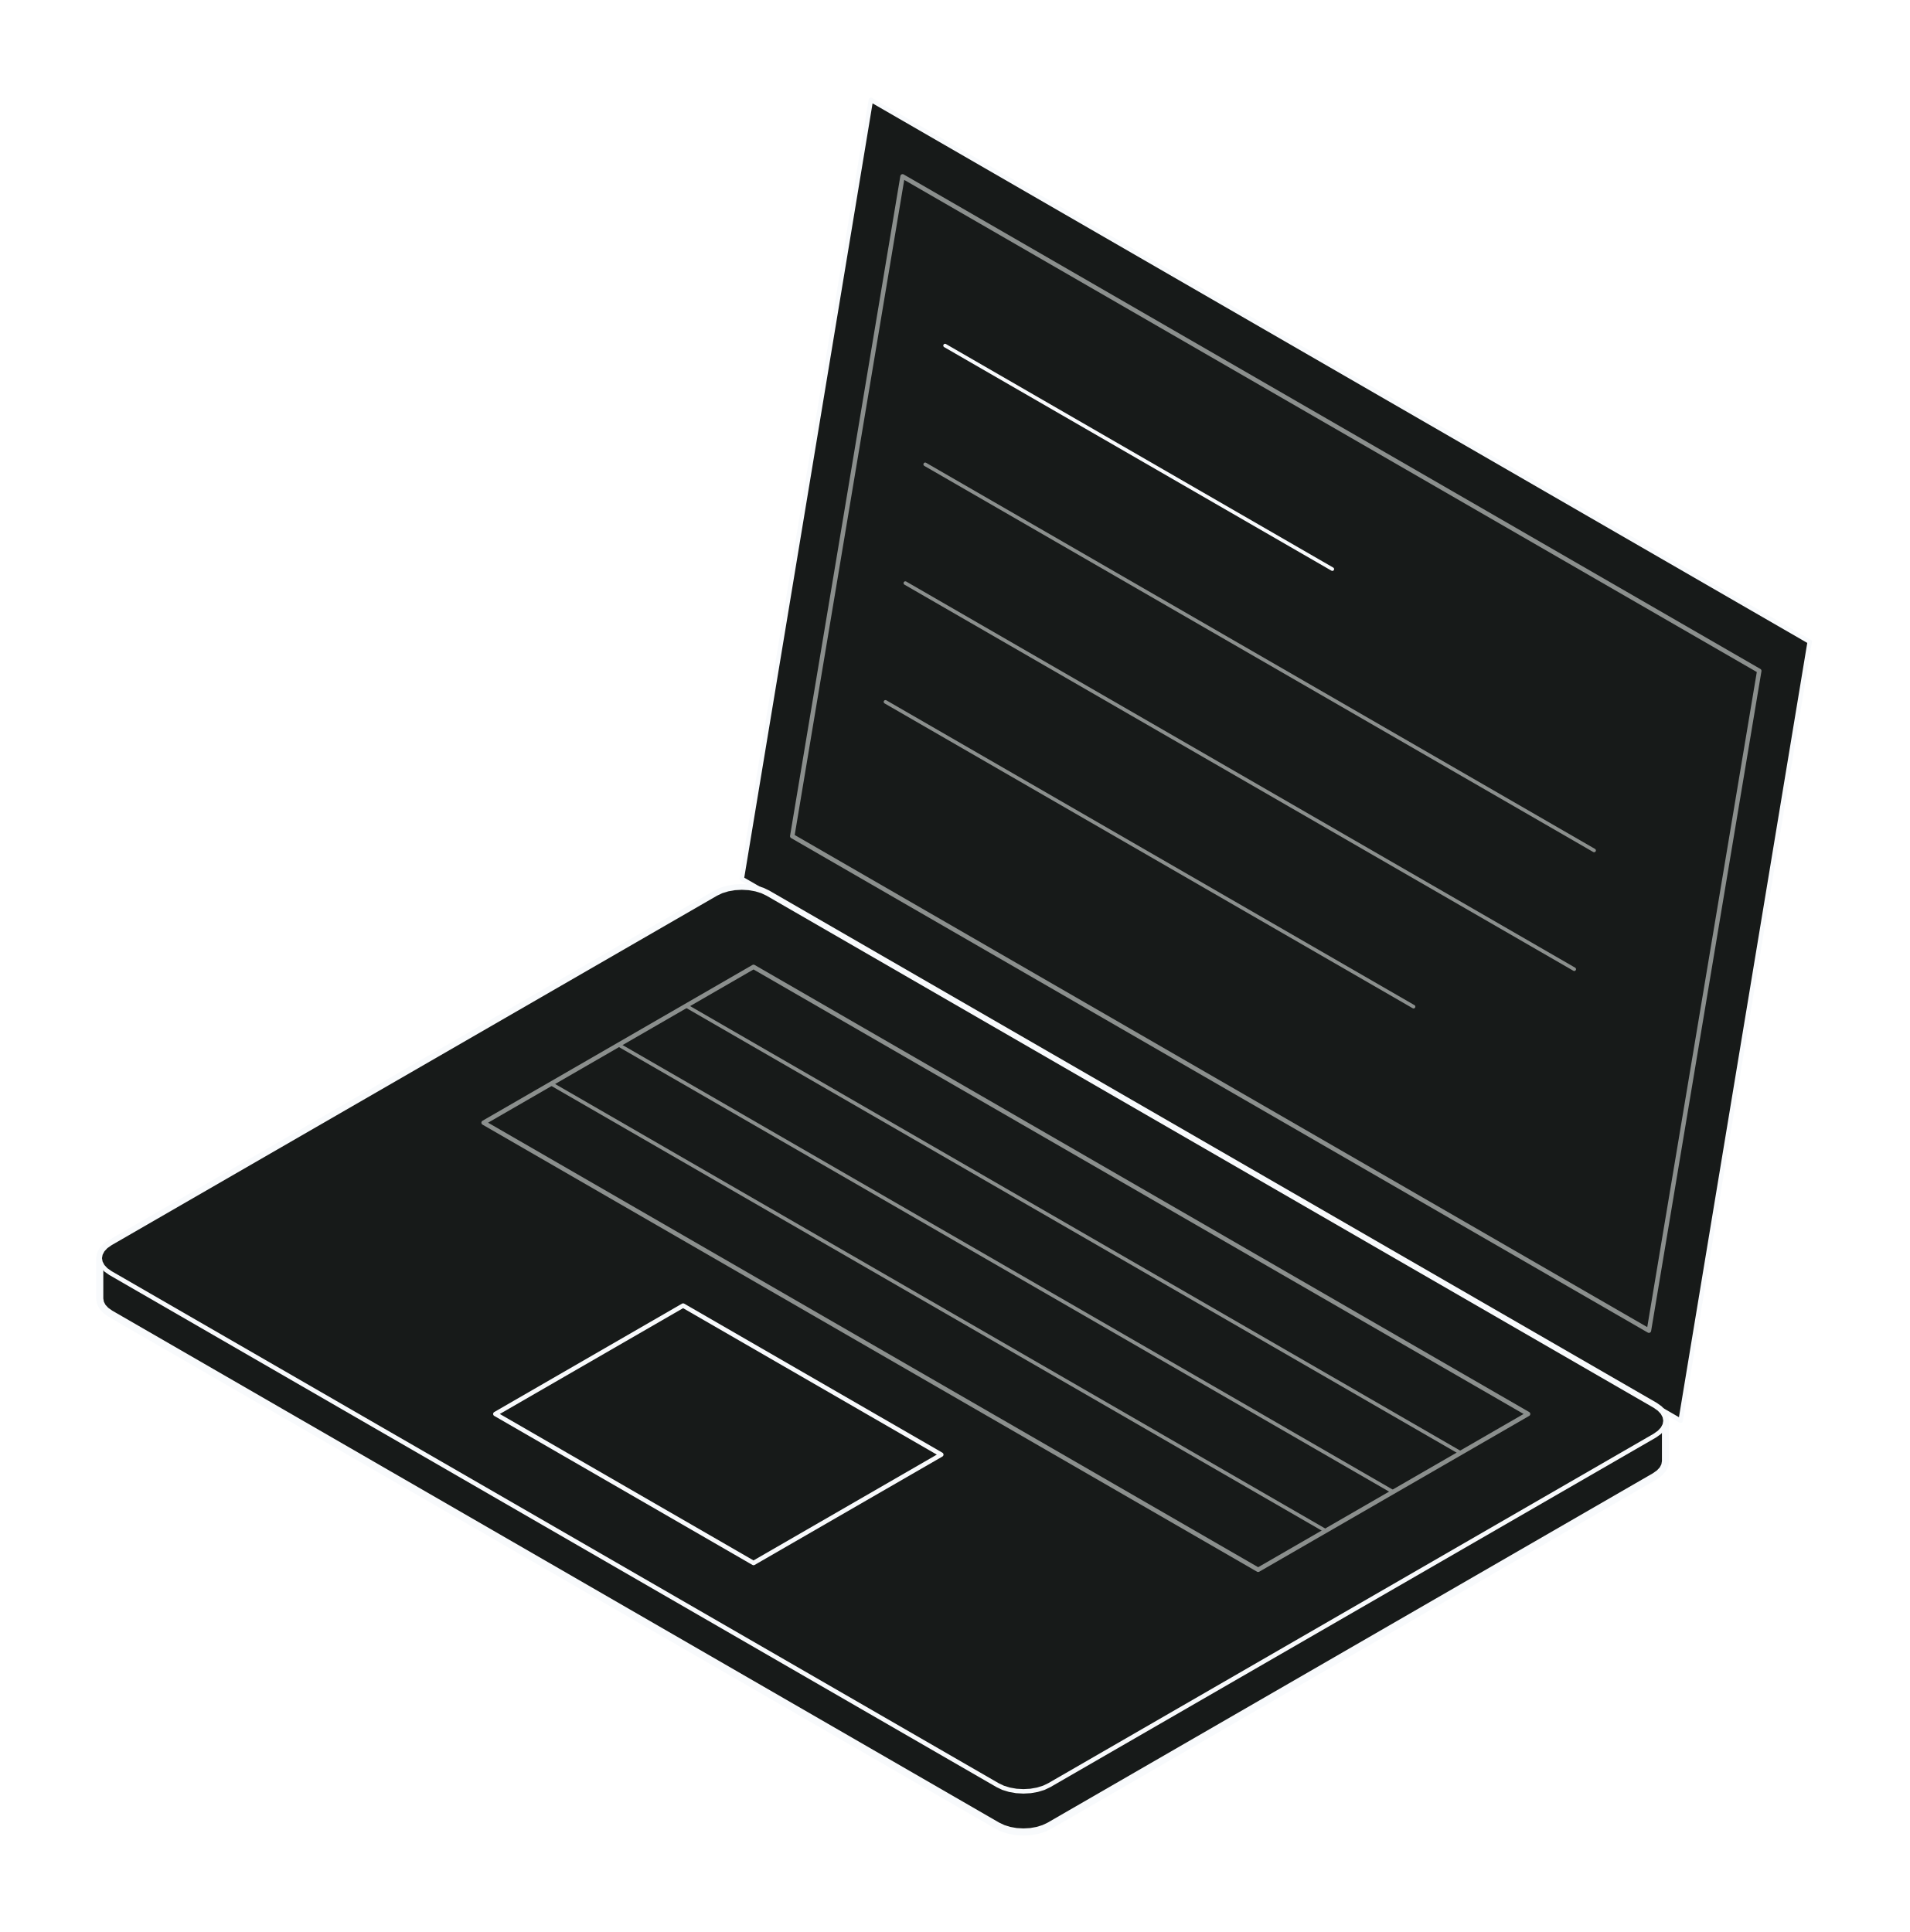
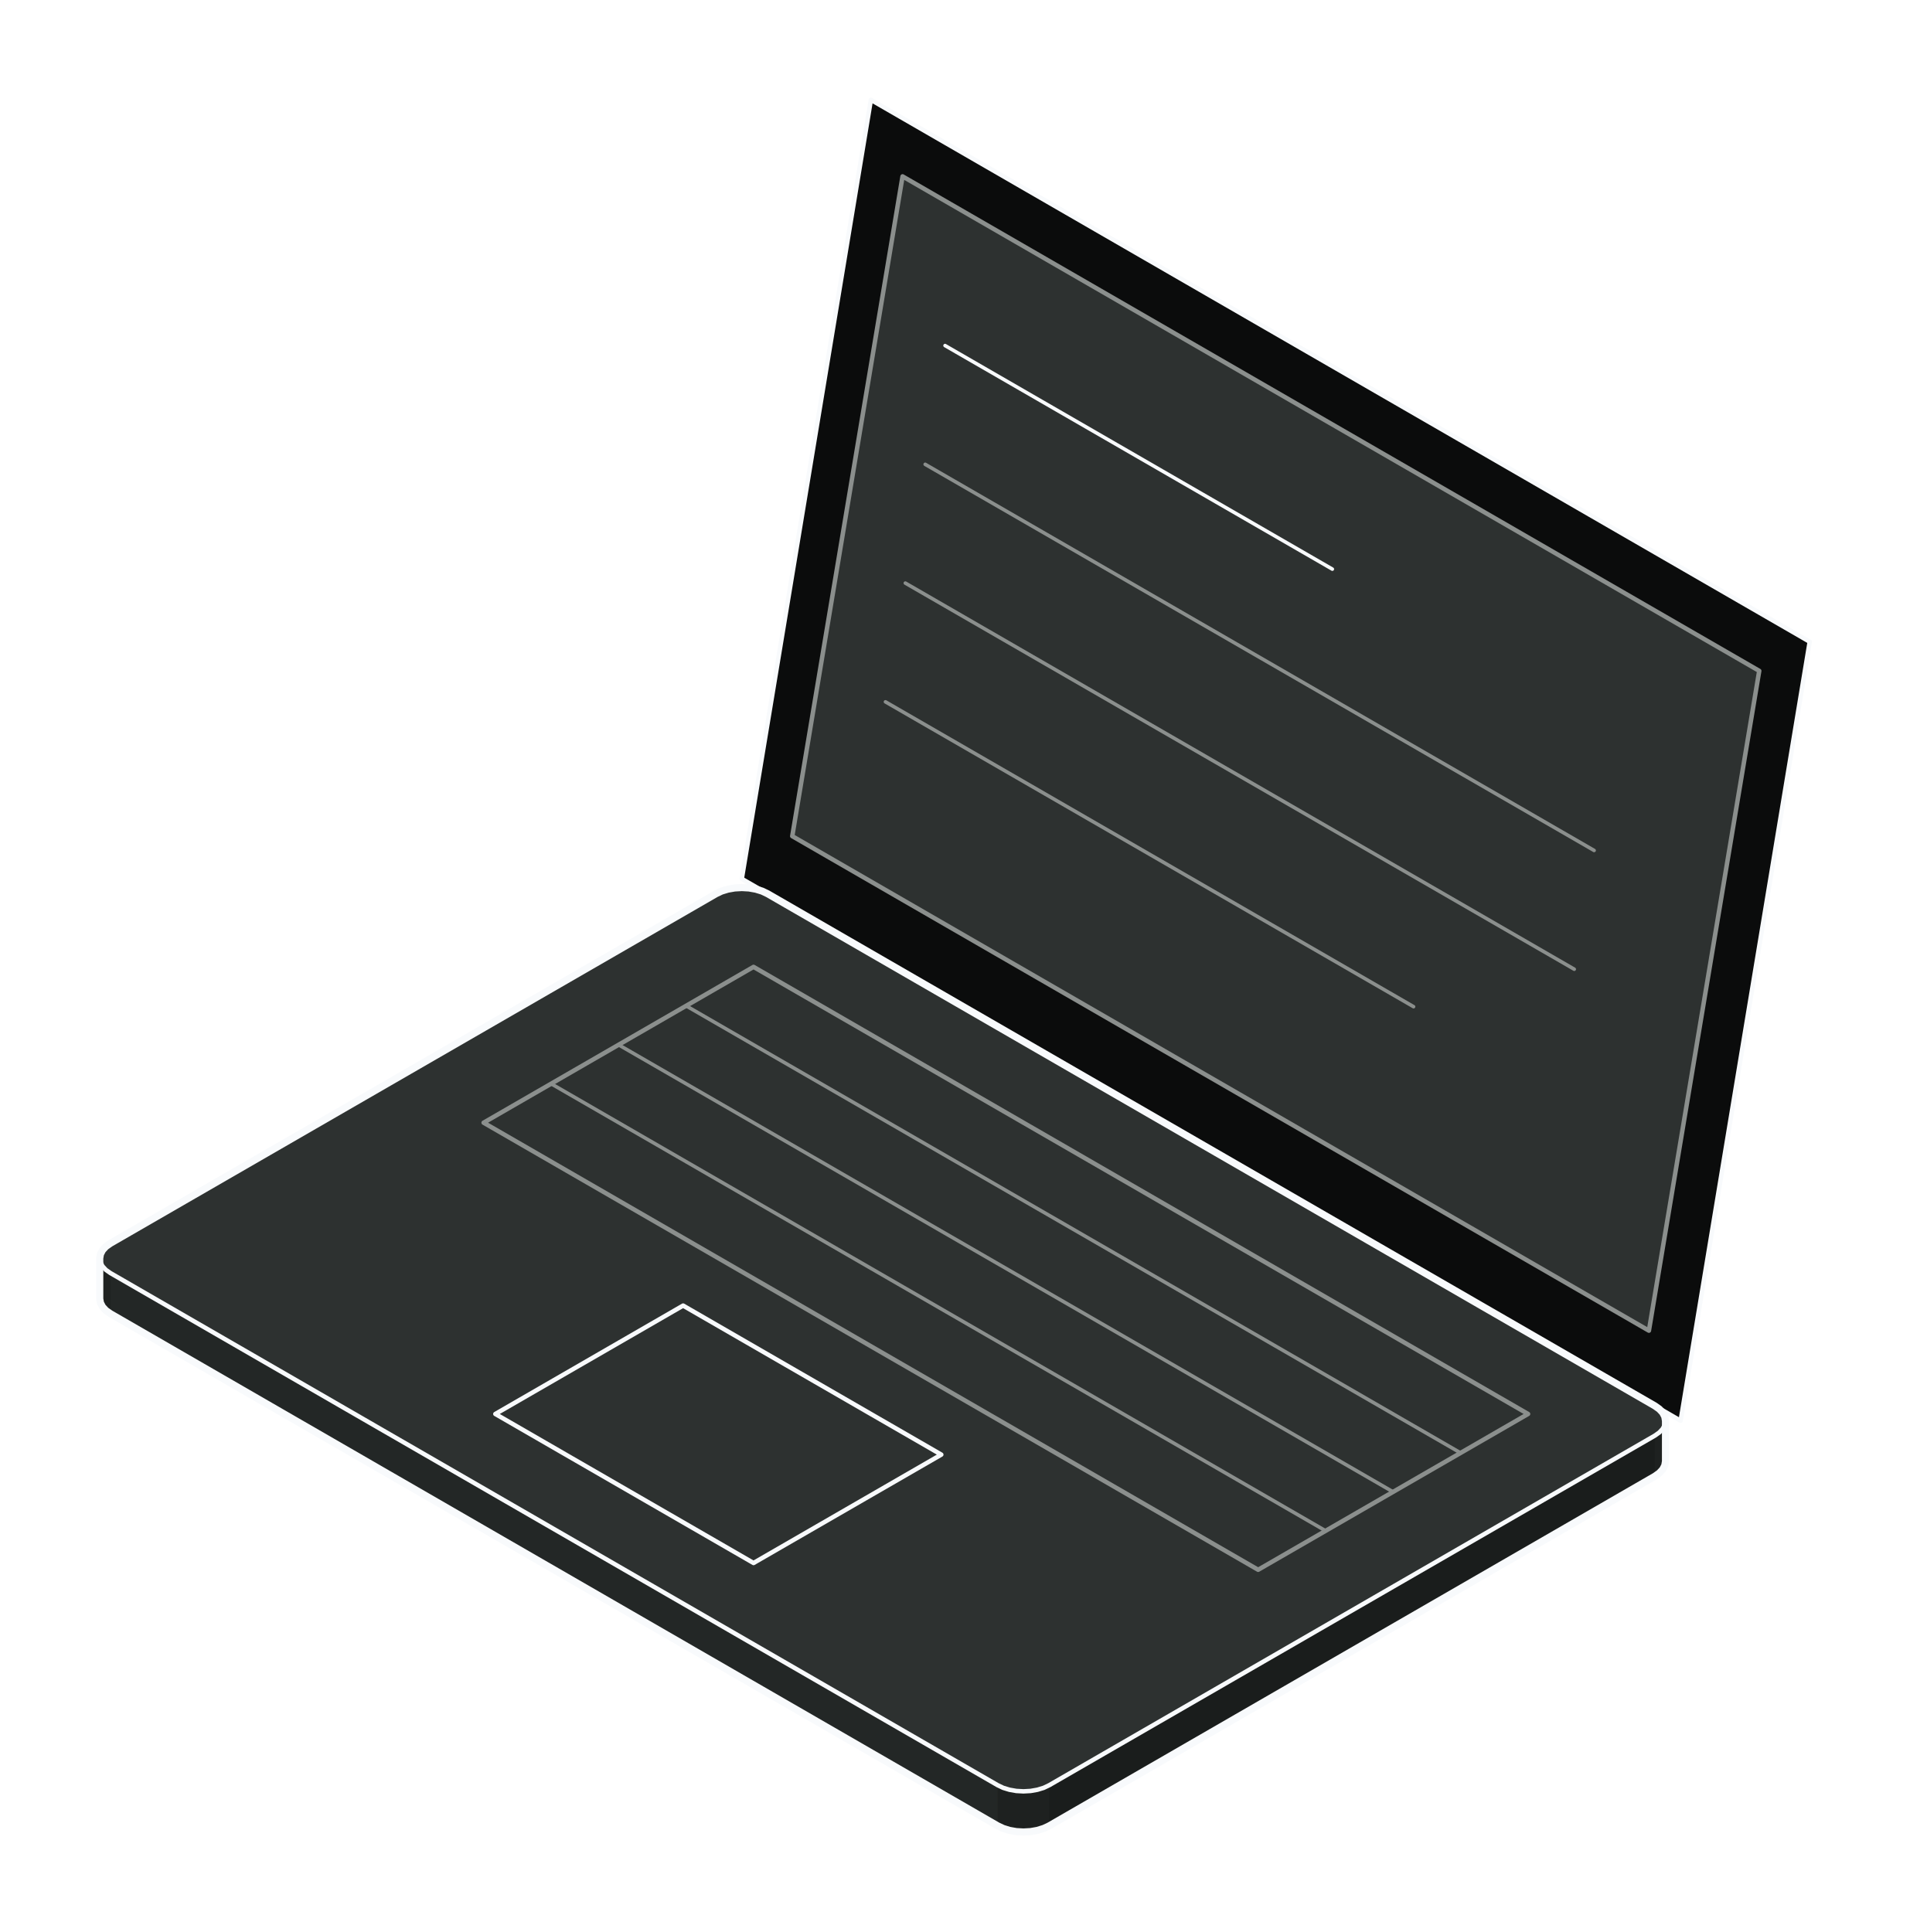
<svg xmlns="http://www.w3.org/2000/svg" viewBox="-214.6 -254.1 535.5 541.9">
-   <polygon points="-6.58,-7.60 256.69,144.40 292.89,-74.10 29.62,-226.10" fill="#171a19" stroke="#f8fafc" stroke-width="1.25" stroke-linejoin="round" stroke-linecap="round" vector-effect="non-scaling-stroke" />
-   <polygon points="7.57,-19.57 247.80,119.13 278.74,-65.93 38.50,-204.63" fill="#171a19" stroke="#8b8f8d" stroke-width="1.25" stroke-linejoin="round" stroke-linecap="round" vector-effect="non-scaling-stroke" />
-   <line x1="50.42" y1="-157.17" x2="159.02" y2="-94.47" fill="none" stroke="#f8fafc" stroke-width="1" stroke-linejoin="round" stroke-linecap="round" vector-effect="non-scaling-stroke" />
-   <line x1="44.85" y1="-123.86" x2="232.43" y2="-15.56" fill="none" stroke="#8b8f8d" stroke-width="1" stroke-linejoin="round" stroke-linecap="round" vector-effect="non-scaling-stroke" />
-   <line x1="39.28" y1="-90.55" x2="226.86" y2="17.75" fill="none" stroke="#8b8f8d" stroke-width="1" stroke-linejoin="round" stroke-linecap="round" vector-effect="non-scaling-stroke" />
-   <line x1="33.71" y1="-57.24" x2="181.80" y2="28.26" fill="none" stroke="#8b8f8d" stroke-width="1" stroke-linejoin="round" stroke-linecap="round" vector-effect="non-scaling-stroke" />
-   <polygon points="-186.63,98.80 -186.43,97.65 -185.85,96.54 -184.91,95.52 -183.63,94.62 -13.82,-3.42 -12.27,-4.16 -10.50,-4.70 -8.58,-5.04 -6.58,-5.15 -4.58,-5.04 -2.66,-4.70 -0.89,-4.16 0.66,-3.42 249.45,140.22 250.72,141.12 251.67,142.14 252.25,143.25 252.45,144.40 252.45,155.80 252.25,156.95 251.67,158.06 250.72,159.08 249.45,159.98 79.64,258.02 78.09,258.75 76.32,259.30 74.40,259.64 72.40,259.75 70.40,259.64 68.48,259.30 66.71,258.75 65.16,258.02 -183.63,114.38 -184.91,113.48 -185.85,112.46 -186.43,111.35 -186.63,110.20" fill="#171a19" stroke="#f8fafc" stroke-width="2.0" stroke-linejoin="round" stroke-linecap="round" vector-effect="non-scaling-stroke" />
-   <polygon points="249.45,140.22 250.72,141.12 251.67,142.14 252.25,143.25 252.45,144.40 252.25,145.55 251.67,146.66 250.72,147.68 249.45,148.58 79.64,246.62 78.09,247.36 76.32,247.90 74.40,248.24 72.40,248.35 70.40,248.24 68.48,247.90 66.71,247.36 65.16,246.62 -183.63,102.98 -184.91,102.08 -185.85,101.06 -186.43,99.95 -186.63,98.80 -186.43,97.65 -185.85,96.54 -184.91,95.52 -183.63,94.62 -13.82,-3.42 -12.27,-4.16 -10.50,-4.70 -8.58,-5.04 -6.58,-5.15 -4.58,-5.04 -2.66,-4.70 -0.89,-4.16 0.66,-3.42" fill="#171a19" stroke="#f8fafc" stroke-width="1.25" stroke-linejoin="round" stroke-linecap="round" vector-effect="non-scaling-stroke" />
-   <polygon points="-3.29,17.10 213.91,142.50 138.22,186.20 -78.98,60.80" fill="none" stroke="#8b8f8d" stroke-width="1.25" stroke-linejoin="round" stroke-linecap="round" vector-effect="non-scaling-stroke" />
-   <line x1="-22.21" y1="28.02" x2="194.99" y2="153.42" fill="none" stroke="#8b8f8d" stroke-width="1" stroke-linejoin="round" stroke-linecap="round" vector-effect="non-scaling-stroke" />
-   <line x1="-41.14" y1="38.95" x2="176.06" y2="164.35" fill="none" stroke="#8b8f8d" stroke-width="1" stroke-linejoin="round" stroke-linecap="round" vector-effect="non-scaling-stroke" />
-   <line x1="-60.06" y1="49.87" x2="157.14" y2="175.27" fill="none" stroke="#8b8f8d" stroke-width="1" stroke-linejoin="round" stroke-linecap="round" vector-effect="non-scaling-stroke" />
-   <polygon points="-23.04,112.10 49.36,153.90 -3.29,184.30 -75.69,142.50" fill="none" stroke="#f8fafc" stroke-width="1.25" stroke-linejoin="round" stroke-linecap="round" vector-effect="non-scaling-stroke" />
+   <polygon points="-6.58,-7.60 256.69,144.40 292.89,-74.10 29.62,-226.10" fill="#0b0c0c" stroke="#f8fafc" stroke-width="1.25" stroke-linejoin="round" stroke-linecap="round" vector-effect="non-scaling-stroke" data-f="accent" data-s="stroke" />
+   <polygon points="7.57,-19.57 247.80,119.13 278.74,-65.93 38.50,-204.63" fill="#2d3130" stroke="#8b8f8d" stroke-width="1.25" stroke-linejoin="round" stroke-linecap="round" vector-effect="non-scaling-stroke" data-f="top" data-s="muted" />
+   <line x1="50.42" y1="-157.17" x2="159.02" y2="-94.47" fill="none" stroke="#f8fafc" stroke-width="1" stroke-linejoin="round" stroke-linecap="round" vector-effect="non-scaling-stroke" data-s="stroke" />
+   <line x1="44.85" y1="-123.86" x2="232.43" y2="-15.56" fill="none" stroke="#8b8f8d" stroke-width="1" stroke-linejoin="round" stroke-linecap="round" vector-effect="non-scaling-stroke" data-s="muted" />
+   <line x1="39.28" y1="-90.55" x2="226.86" y2="17.75" fill="none" stroke="#8b8f8d" stroke-width="1" stroke-linejoin="round" stroke-linecap="round" vector-effect="non-scaling-stroke" data-s="muted" />
+   <line x1="33.71" y1="-57.24" x2="181.80" y2="28.26" fill="none" stroke="#8b8f8d" stroke-width="1" stroke-linejoin="round" stroke-linecap="round" vector-effect="non-scaling-stroke" data-s="muted" />
+   <polygon points="-186.63,98.80 -186.43,97.65 -185.85,96.54 -184.91,95.52 -183.63,94.62 -13.82,-3.42 -12.27,-4.16 -10.50,-4.70 -8.58,-5.04 -6.58,-5.15 -4.58,-5.04 -2.66,-4.70 -0.89,-4.16 0.66,-3.42 249.45,140.22 250.72,141.12 251.67,142.14 252.25,143.25 252.45,144.40 252.45,155.80 252.25,156.95 251.67,158.06 250.72,159.08 249.45,159.98 79.64,258.02 78.09,258.75 76.32,259.30 74.40,259.64 72.40,259.75 70.40,259.64 68.48,259.30 66.71,258.75 65.16,258.02 -183.63,114.38 -184.91,113.48 -185.85,112.46 -186.43,111.35 -186.63,110.20" fill="#1e2120" stroke="none" stroke-width="1.25" stroke-linejoin="round" stroke-linecap="round" vector-effect="non-scaling-stroke" data-f="side" />
+   <polygon points="-183.63,114.38 65.16,258.02 65.16,246.62 -183.63,102.98" fill="#232726" stroke="none" stroke-width="1.25" stroke-linejoin="round" stroke-linecap="round" vector-effect="non-scaling-stroke" data-f="left" />
+   <polygon points="249.45,159.98 79.64,258.02 79.64,246.62 249.45,148.58" fill="#1a1d1c" stroke="none" stroke-width="1.25" stroke-linejoin="round" stroke-linecap="round" vector-effect="non-scaling-stroke" data-f="right" />
+   <polygon points="249.45,140.22 250.72,141.12 251.67,142.14 252.25,143.25 252.45,144.40 252.25,145.55 251.67,146.66 250.72,147.68 249.45,148.58 79.64,246.62 78.09,247.36 76.32,247.90 74.40,248.24 72.40,248.35 70.40,248.24 68.48,247.90 66.71,247.36 65.16,246.62 -183.63,102.98 -184.91,102.08 -185.85,101.06 -186.43,99.95 -186.63,98.80 -186.43,97.65 -185.85,96.54 -184.91,95.52 -183.63,94.62 -13.82,-3.42 -12.27,-4.16 -10.50,-4.70 -8.58,-5.04 -6.58,-5.15 -4.58,-5.04 -2.66,-4.70 -0.89,-4.16 0.66,-3.42" fill="#2d3130" stroke="#f8fafc" stroke-width="1.25" stroke-linejoin="round" stroke-linecap="round" vector-effect="non-scaling-stroke" data-f="top" data-s="stroke" />
+   <polygon points="-186.63,98.80 -186.43,97.65 -185.85,96.54 -184.91,95.52 -183.63,94.62 -13.82,-3.42 -12.27,-4.16 -10.50,-4.70 -8.58,-5.04 -6.58,-5.15 -4.58,-5.04 -2.66,-4.70 -0.89,-4.16 0.66,-3.42 249.45,140.22 250.72,141.12 251.67,142.14 252.25,143.25 252.45,144.40 252.45,155.80 252.25,156.95 251.67,158.06 250.72,159.08 249.45,159.98 79.64,258.02 78.09,258.75 76.32,259.30 74.40,259.64 72.40,259.75 70.40,259.64 68.48,259.30 66.71,258.75 65.16,258.02 -183.63,114.38 -184.91,113.48 -185.85,112.46 -186.43,111.35 -186.63,110.20" fill="none" stroke="#f8fafc" stroke-width="2.0" stroke-linejoin="round" stroke-linecap="round" vector-effect="non-scaling-stroke" data-s="stroke" />
+   <polygon points="-3.29,17.10 213.91,142.50 138.22,186.20 -78.98,60.80" fill="none" stroke="#8b8f8d" stroke-width="1.25" stroke-linejoin="round" stroke-linecap="round" vector-effect="non-scaling-stroke" data-s="muted" />
+   <line x1="-22.21" y1="28.02" x2="194.99" y2="153.42" fill="none" stroke="#8b8f8d" stroke-width="1" stroke-linejoin="round" stroke-linecap="round" vector-effect="non-scaling-stroke" data-s="muted" />
+   <line x1="-41.14" y1="38.95" x2="176.06" y2="164.35" fill="none" stroke="#8b8f8d" stroke-width="1" stroke-linejoin="round" stroke-linecap="round" vector-effect="non-scaling-stroke" data-s="muted" />
+   <line x1="-60.06" y1="49.87" x2="157.14" y2="175.27" fill="none" stroke="#8b8f8d" stroke-width="1" stroke-linejoin="round" stroke-linecap="round" vector-effect="non-scaling-stroke" data-s="muted" />
+   <polygon points="-23.04,112.10 49.36,153.90 -3.29,184.30 -75.69,142.50" fill="none" stroke="#f8fafc" stroke-width="1.25" stroke-linejoin="round" stroke-linecap="round" vector-effect="non-scaling-stroke" data-s="stroke" />
</svg>
